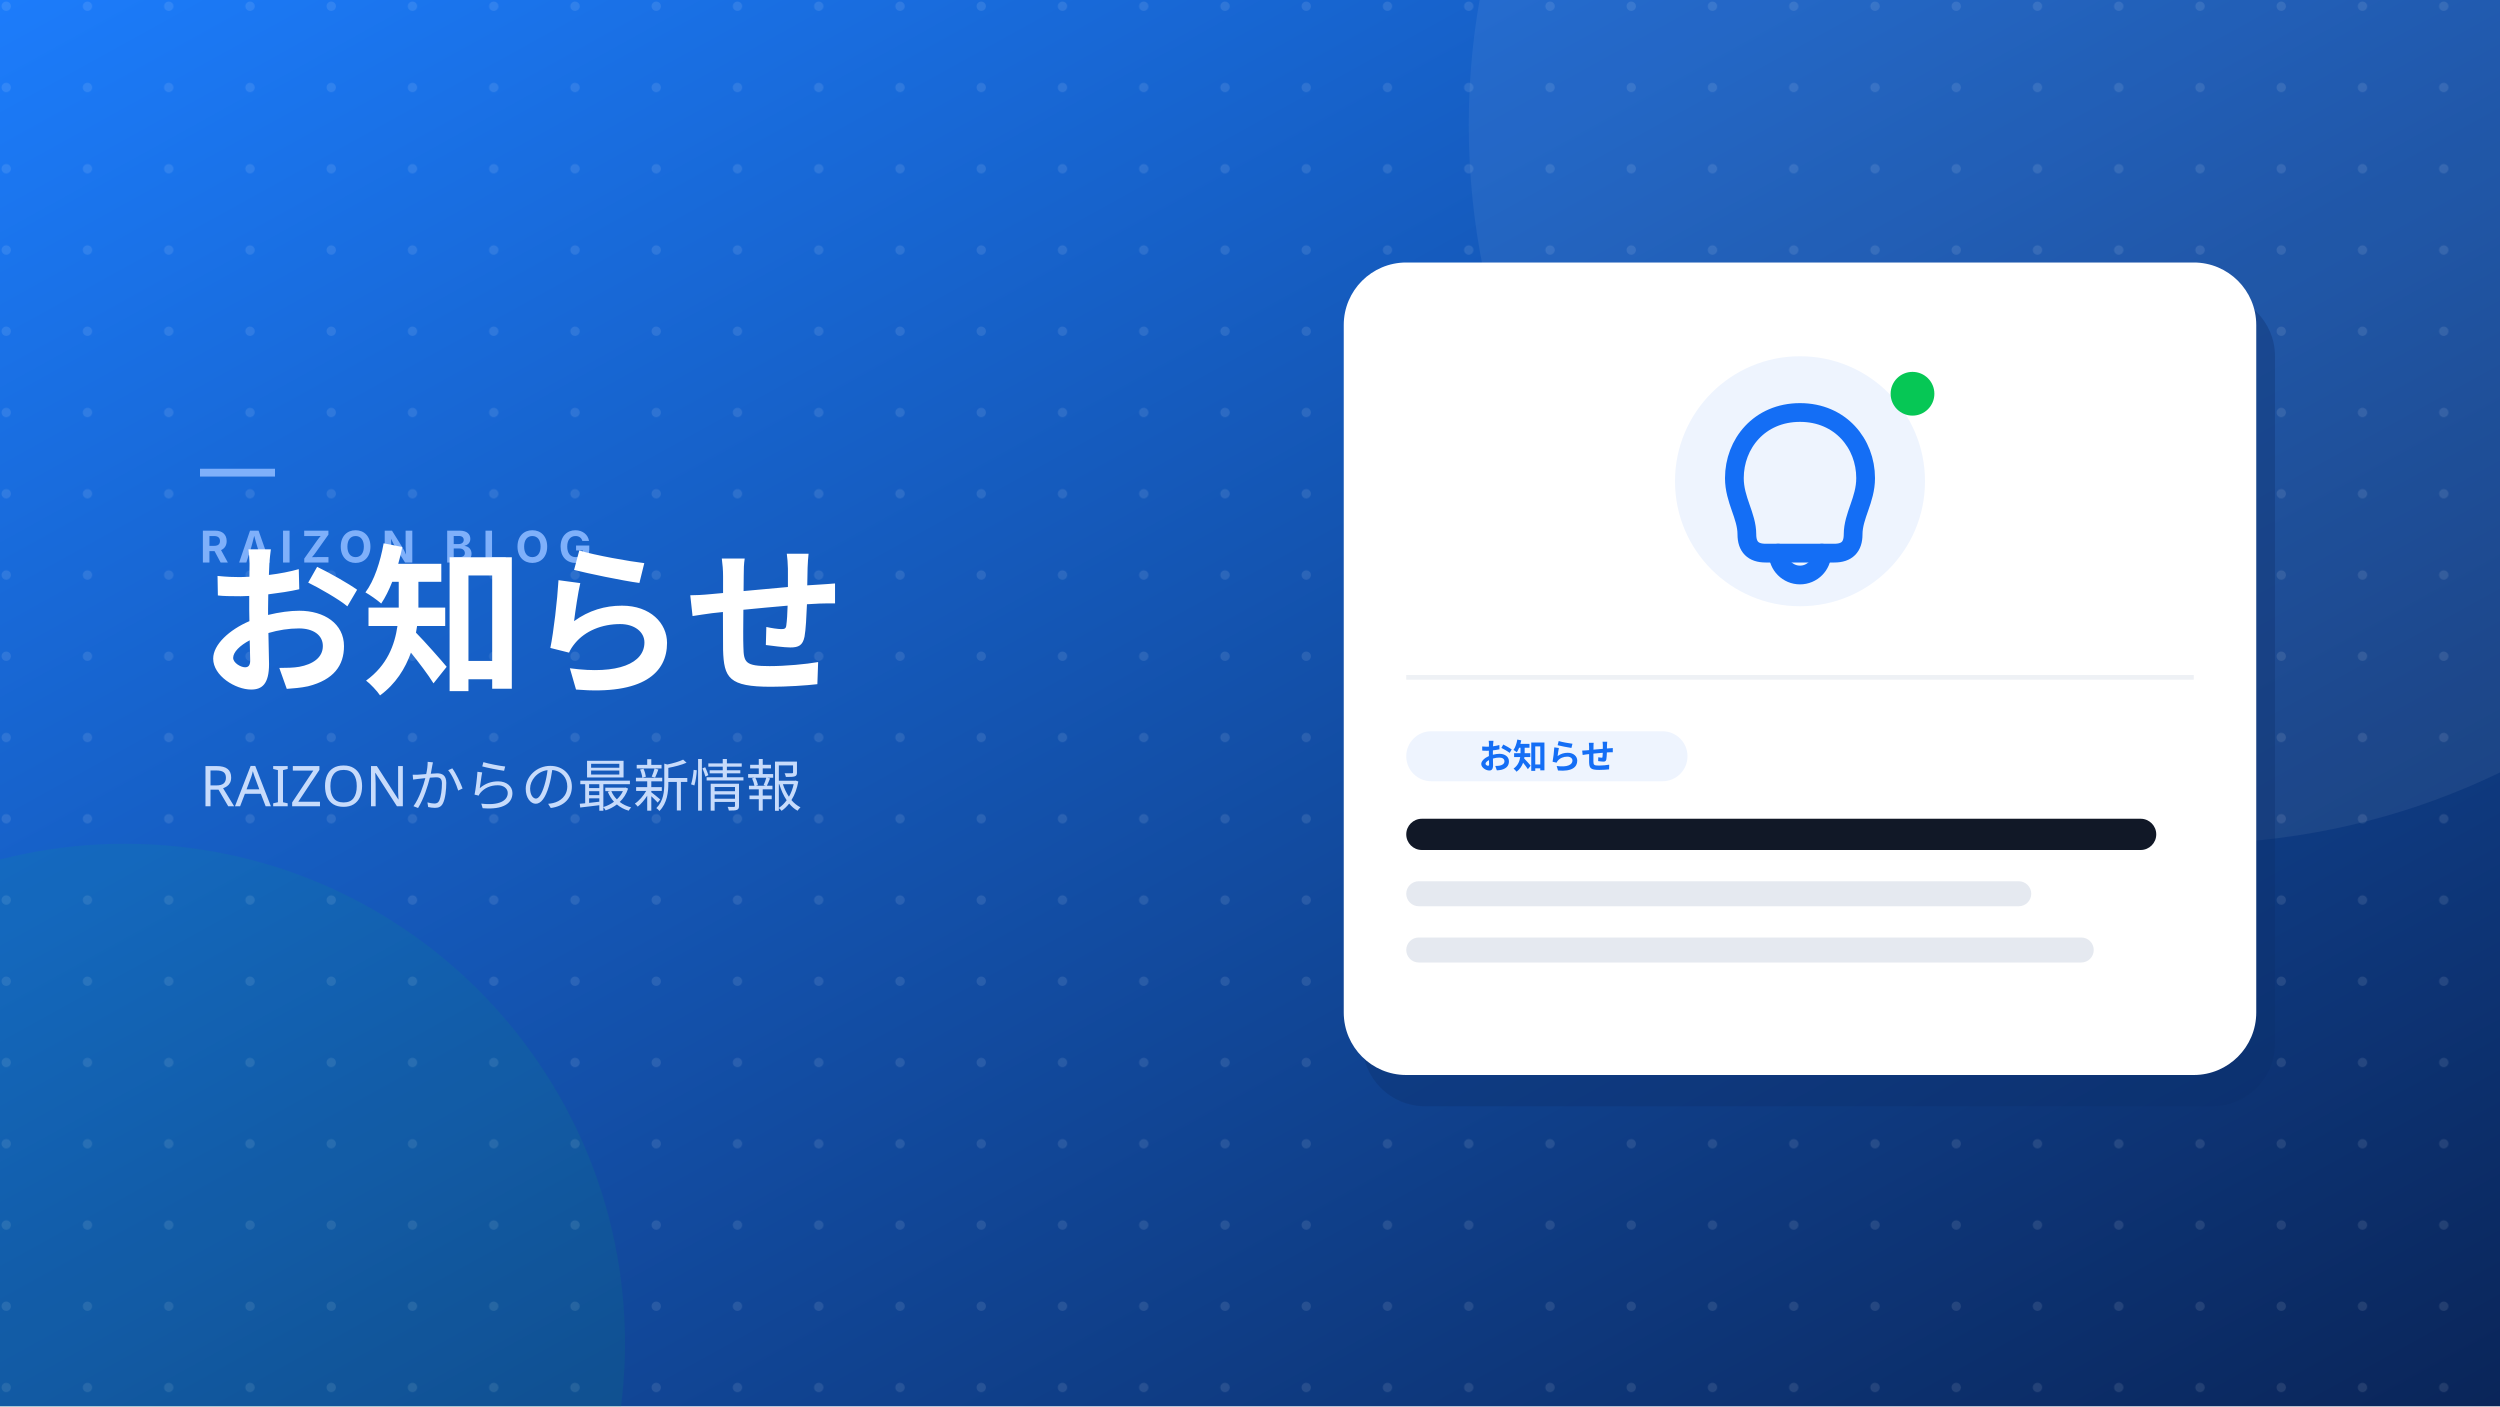
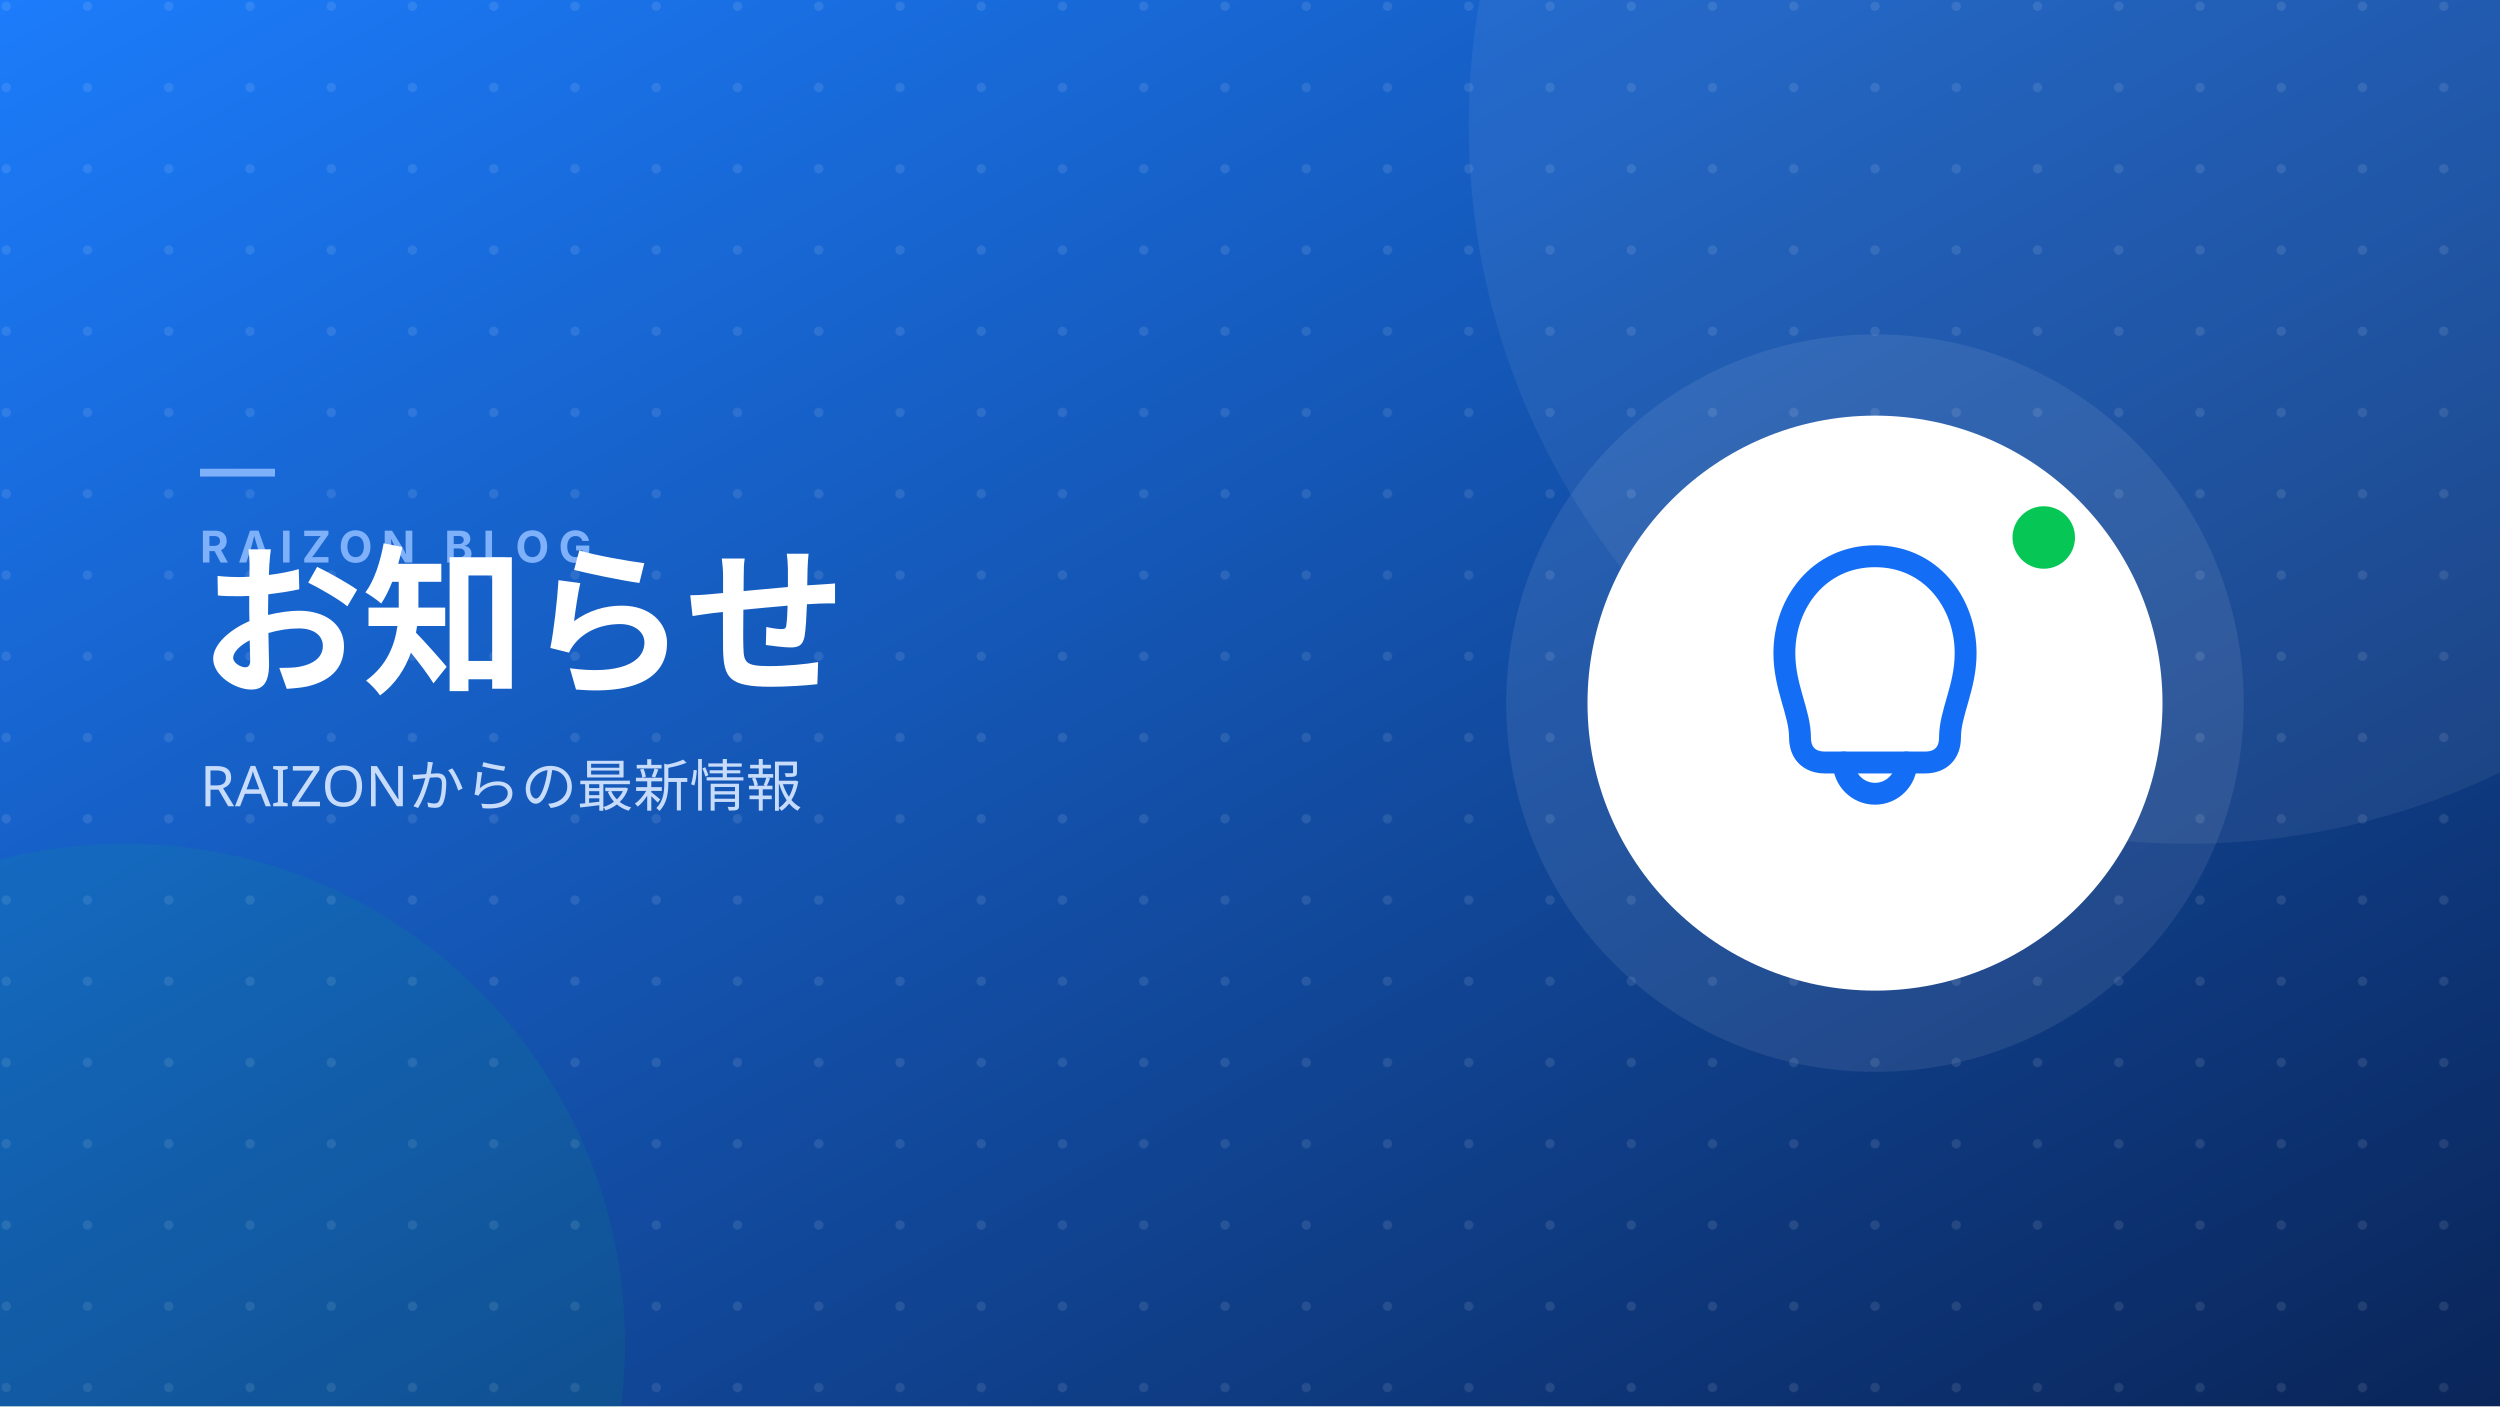
<svg xmlns="http://www.w3.org/2000/svg" viewBox="0 0 800 450">
  <defs>
    <linearGradient id="g" x1="0" y1="0" x2="1" y2="1">
      <stop offset="0%" stop-color="#1C7CFB" />
      <stop offset="100%" stop-color="#0A2559" />
    </linearGradient>
    <pattern id="dots" width="26" height="26" patternUnits="userSpaceOnUse">
      <circle cx="2" cy="2" r="1.5" fill="#FFFFFF" opacity="0.10" />
    </pattern>
  </defs>
  <rect width="800" height="450" fill="url(#g)" />
  <rect width="800" height="450" fill="url(#dots)" />
  <circle cx="700" cy="40" r="230" fill="#FFFFFF" opacity="0.06" />
  <circle cx="40" cy="430" r="160" fill="#06C755" opacity="0.08" />
-   <g transform="translate(430,84)">
-     <rect x="6" y="10" width="292" height="260" rx="20" fill="#0B2E6B" opacity="0.35" />
-     <rect width="292" height="260" rx="20" fill="#FFFFFF" />
-     <circle cx="146" cy="70" r="40" fill="#EEF4FE" />
-     <g stroke="#146EF5" stroke-width="6" stroke-linecap="round" stroke-linejoin="round" fill="none" transform="translate(122,48)">
-       <path d="M24 0 C11 0 3 10 3 21 C3 28 7 33 7 39 C7 43 9 45 13 45 L35 45 C39 45 41 43 41 39 C41 33 45 28 45 21 C45 10 37 0 24 0 Z" />
-       <path d="M17 45 a7 7 0 0 0 14 0" />
-     </g>
-     <circle cx="182" cy="42" r="7" fill="#06C755" />
-     <rect x="20" y="132" width="252" height="1.5" fill="#EEF1F5" />
-     <rect x="20" y="150" width="80" height="18" rx="9" fill="#FDEDEA" opacity="0" />
-     <rect x="20" y="150" width="90" height="16" rx="8" fill="#EEF4FE" />
-     <text x="65" y="162" text-anchor="middle" font-family="'Noto Sans JP',sans-serif" font-size="11" font-weight="700" fill="#146EF5">お知らせ</text>
-     <rect x="20" y="178" width="240" height="10" rx="5" fill="#111827" />
-     <rect x="20" y="198" width="200" height="8" rx="4" fill="#E5E9F0" />
-     <rect x="20" y="216" width="220" height="8" rx="4" fill="#E5E9F0" />
+   <circle cx="600" cy="225" r="118" fill="#FFFFFF" opacity="0.08" />
+   <circle cx="600" cy="225" r="92" fill="#FFFFFF" />
+   <g transform="translate(566,178)" fill="none" stroke="#146EF5" stroke-width="7" stroke-linecap="round" stroke-linejoin="round">
+     <path d="M34 0 C16 0 5 15 5 31 C5 42 10 50 10 58 C10 63 13 66 18 66 L50 66 C55 66 58 63 58 58 C58 50 63 42 63 31 C63 15 52 0 34 0 Z" />
+     <path d="M24 66 a10 10 0 0 0 20 0" />
  </g>
+   <circle cx="654" cy="172" r="10" fill="#06C755" />
  <g transform="translate(64,150)">
    <rect width="24" height="2.5" fill="#7FB0FA" />
    <text x="0" y="30" font-family="Inter,sans-serif" font-size="14" font-weight="700" letter-spacing="3" fill="#7FB0FA">RAIZON BLOG</text>
  </g>
  <text x="64" y="218" font-family="'Noto Sans JP', sans-serif" font-size="52" font-weight="800" fill="#FFFFFF">お知らせ</text>
  <text x="64" y="258" font-family="'Noto Sans JP', sans-serif" font-size="18" fill="#C7DBFB">RAIZONからの最新情報</text>
</svg>
